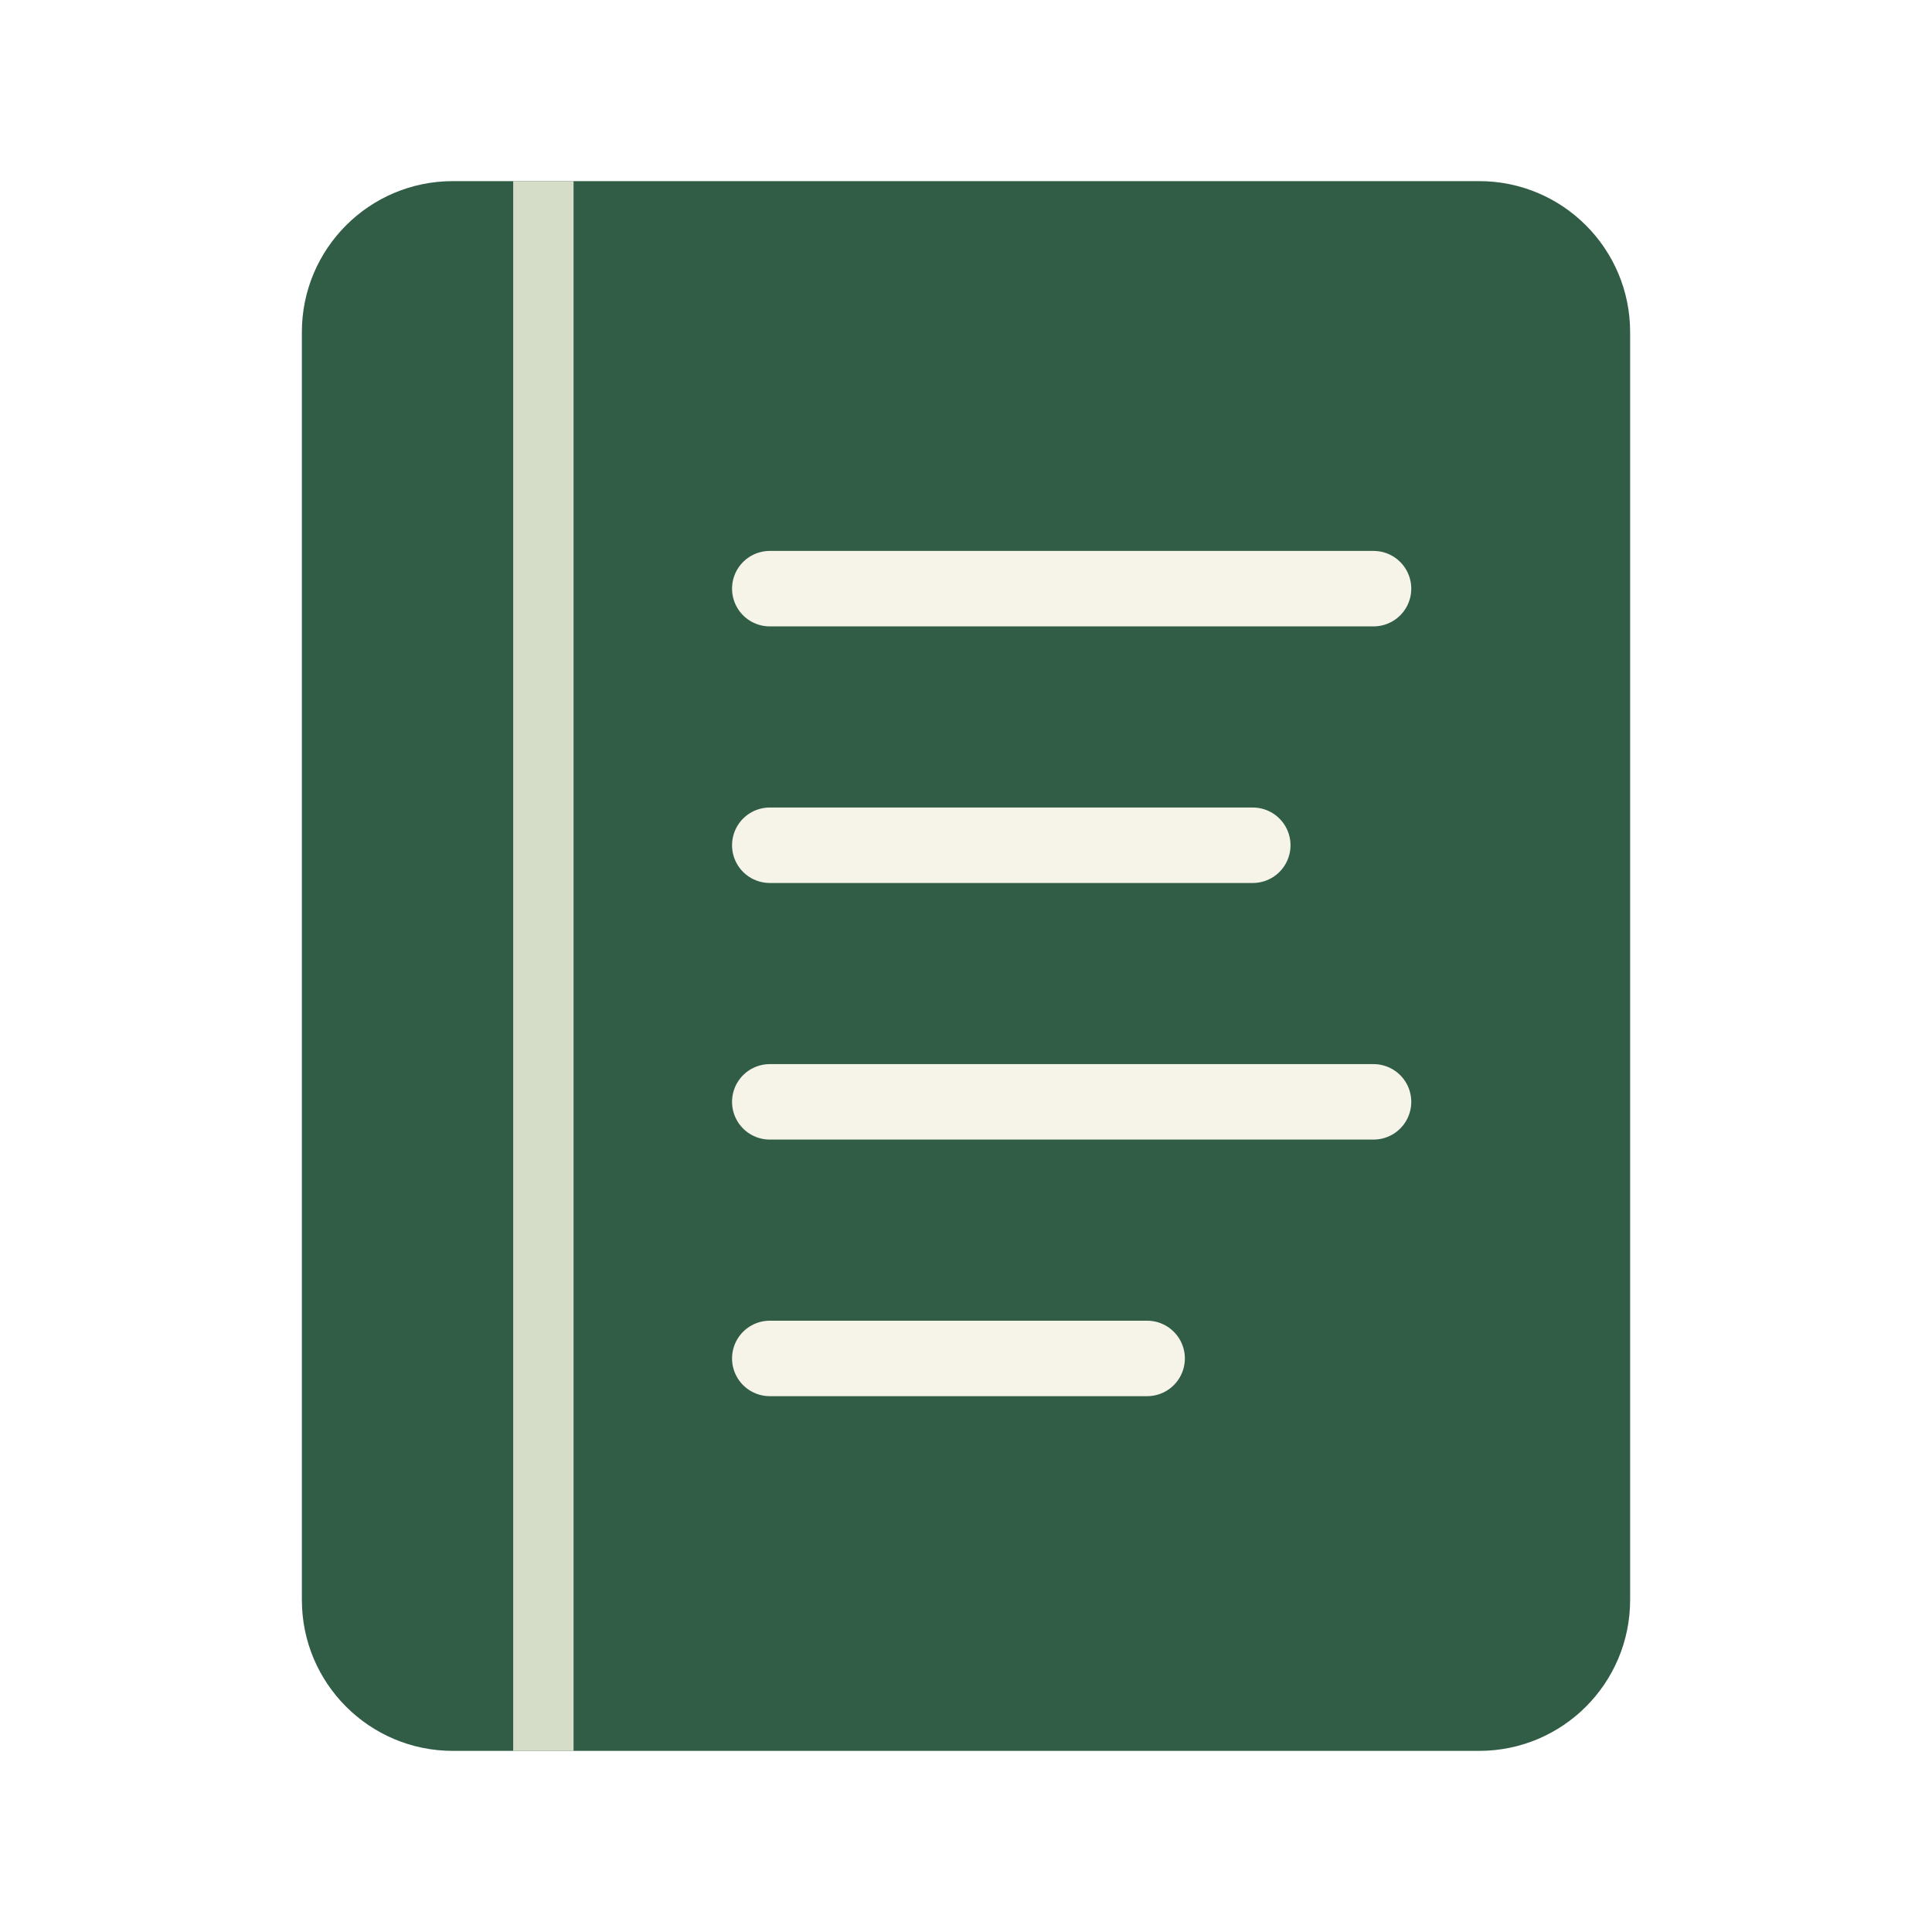
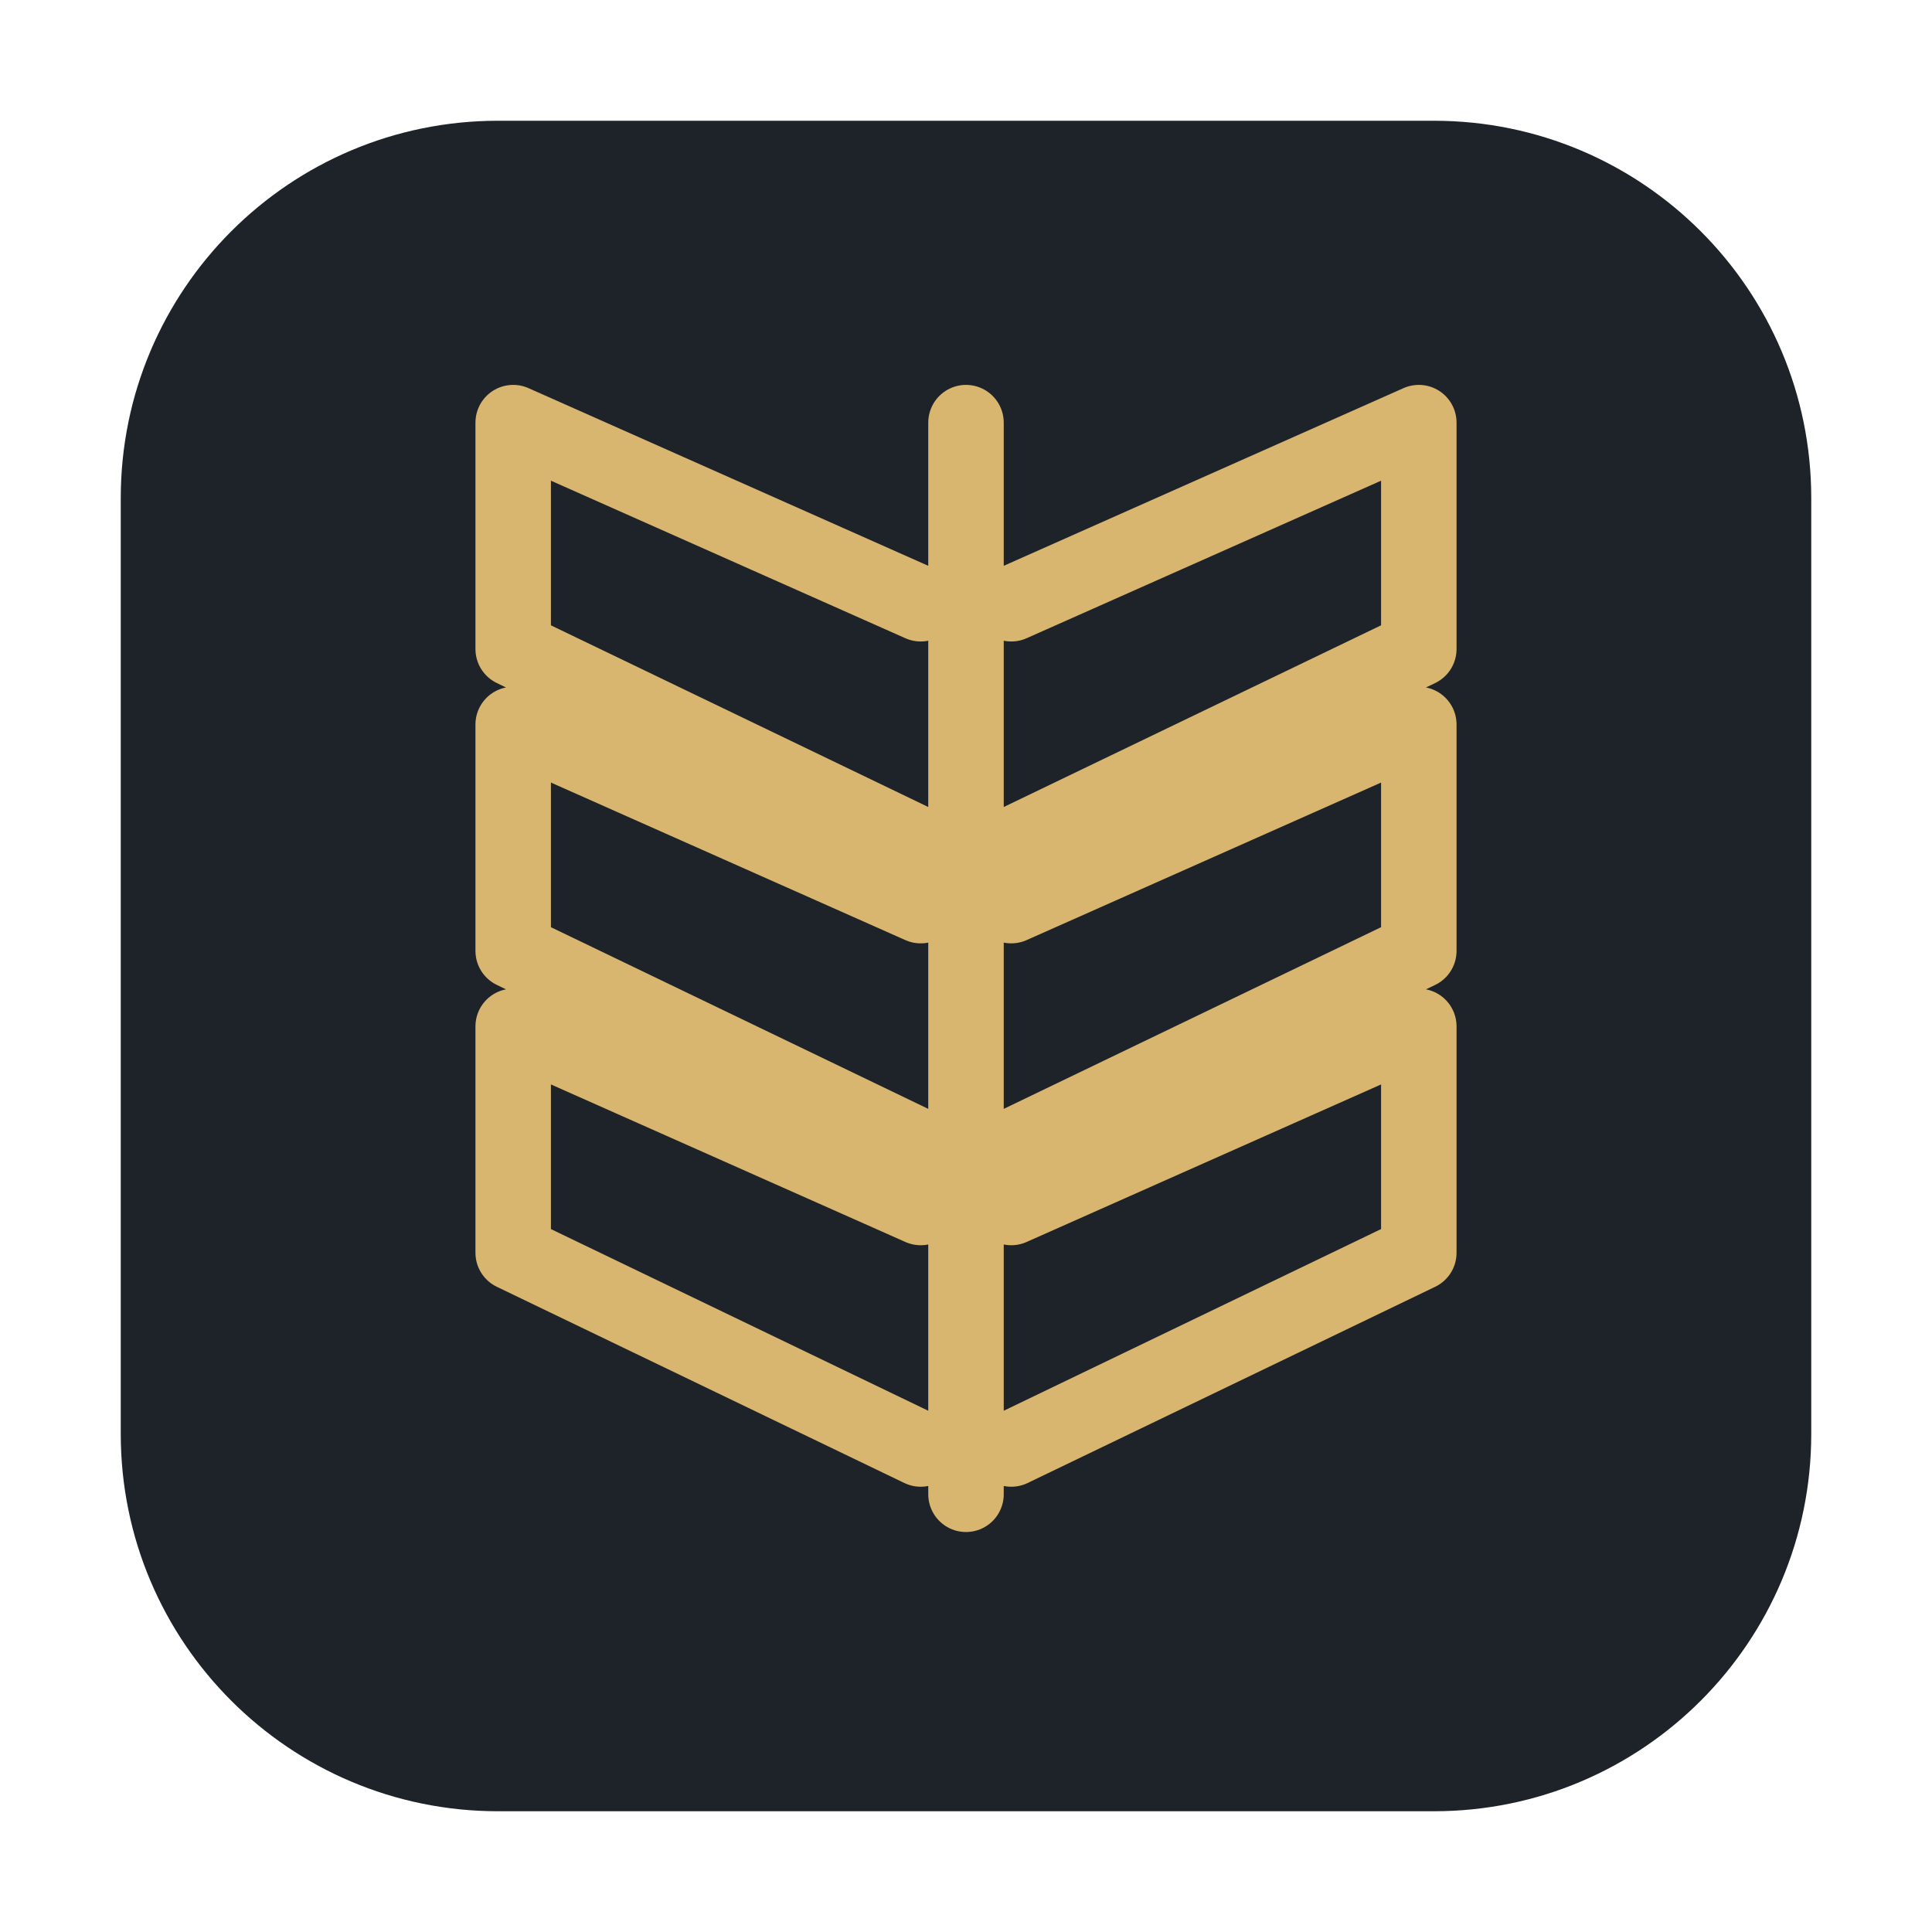
<svg xmlns="http://www.w3.org/2000/svg" width="128" height="128" viewBox="0 0 128 128">
-   <rect x="20" y="12" width="88" height="104" rx="10" fill="#315d47" />
-   <path d="M36 12v104" stroke="#d5dcc8" stroke-width="4" />
-   <path d="M51 39h40M51 56h32M51 73h40M51 90h25" stroke="#f6f3e9" stroke-width="5" stroke-linecap="round" />
+   <rect x="8" y="8" width="112" height="112" rx="25" fill="#1d2329" />
+   <path d="M64 28v71M61 40 34 28v15l27 13M61 60 34 48v15l27 13M61 80 34 68v15l27 13M67 40l27-12v15L67 56M67 60l27-12v15L67 76M67 80l27-12v15L67 96" fill="none" stroke="#d9b66f" stroke-width="5" stroke-linecap="round" stroke-linejoin="round" />
</svg>
